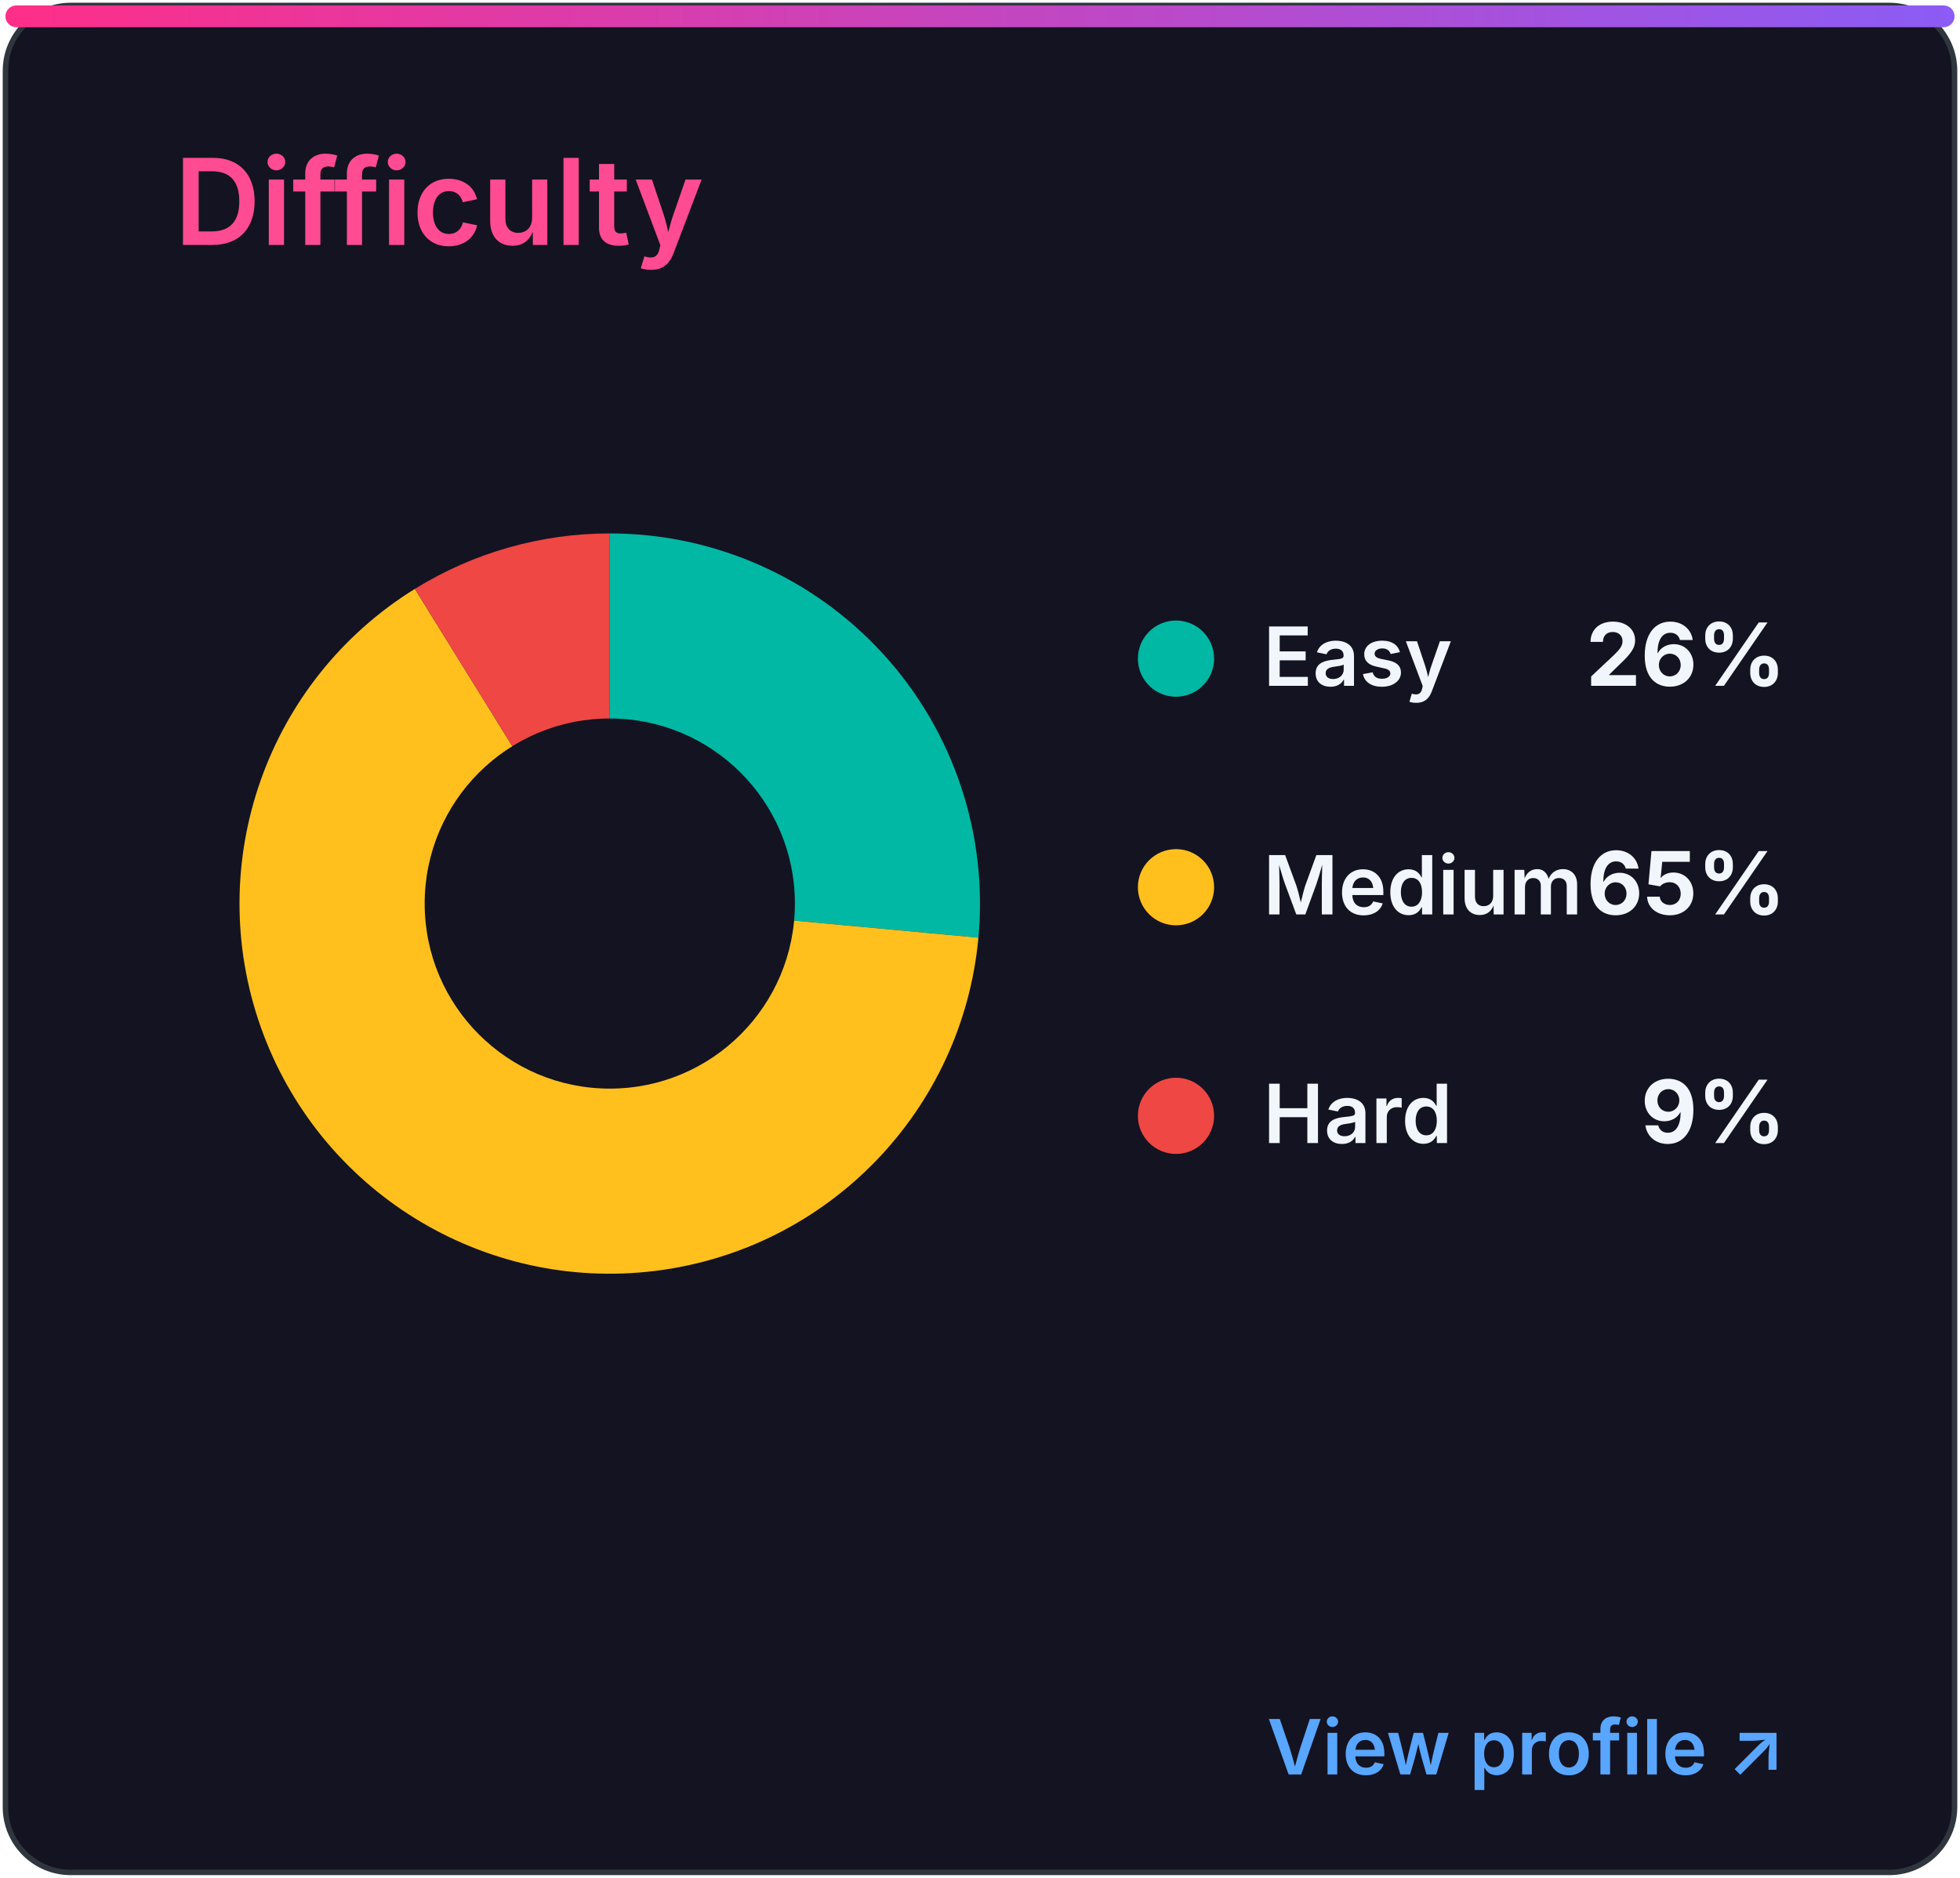
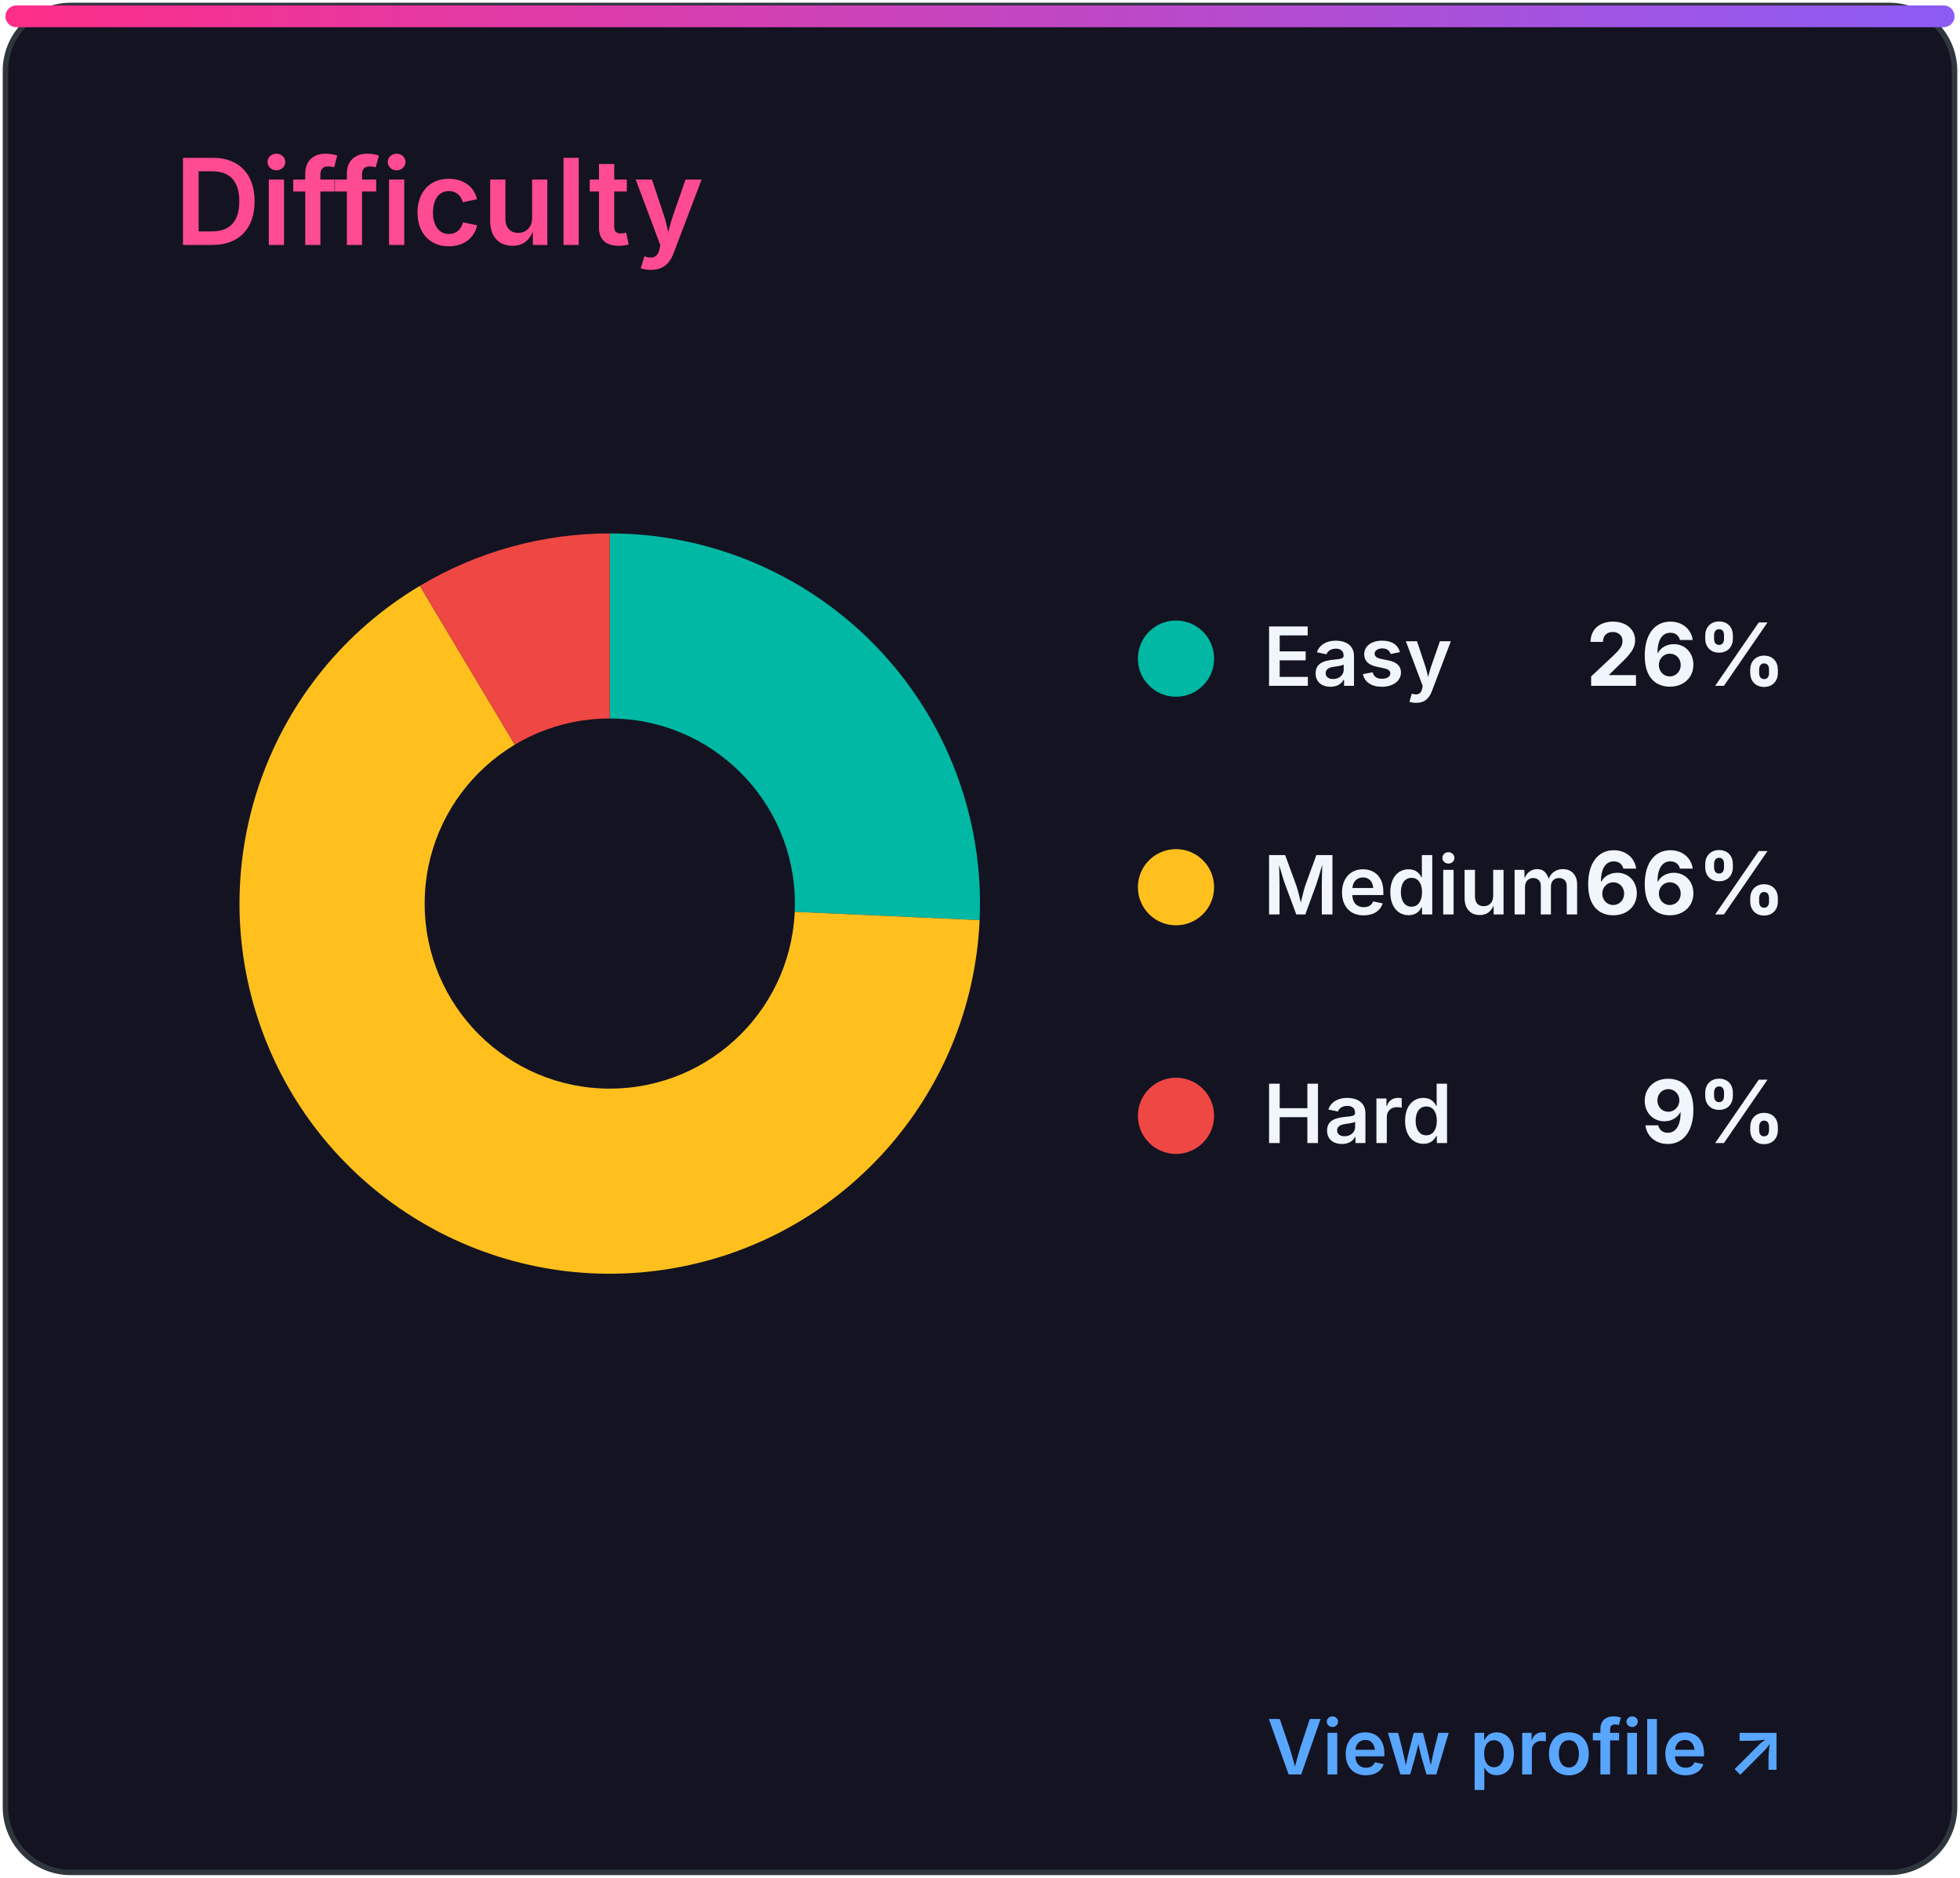
<svg xmlns="http://www.w3.org/2000/svg" width="360" height="345" viewBox="0 0 360 345" role="img" aria-labelledby="title desc">
  <defs>
    <linearGradient id="accent" x1="0" x2="1">
      <stop stop-color="#ff2e88" />
      <stop offset="1" stop-color="#8b5cf6" />
    </linearGradient>
    <clipPath id="bar">
      <rect x="32" y="82" width="296" height="8" rx="4" />
    </clipPath>
    <style>
.heading{font:600 22px -apple-system,BlinkMacSystemFont,'Segoe UI',sans-serif;fill:#ff4b91}
.eyebrow{font:600 10px -apple-system,BlinkMacSystemFont,'Segoe UI',sans-serif;letter-spacing:1.2px;fill:#8b949e}
.total{font:700 52px -apple-system,BlinkMacSystemFont,'Segoe UI',sans-serif;fill:#f0f6fc}
.metric{font:600 15px -apple-system,BlinkMacSystemFont,'Segoe UI',sans-serif;fill:#f0f6fc}
.count{font:700 16px -apple-system,BlinkMacSystemFont,'Segoe UI',sans-serif;fill:#f0f6fc}
.muted{font:500 13px -apple-system,BlinkMacSystemFont,'Segoe UI',sans-serif;fill:#8b949e}
.language{font:700 31px -apple-system,BlinkMacSystemFont,'Segoe UI',sans-serif;fill:#f0f6fc}
.link{font:600 14px -apple-system,BlinkMacSystemFont,'Segoe UI',sans-serif;fill:#58a6ff}
</style>
  </defs>
  <rect x="1" y="1" width="358" height="343" rx="12" fill="#141321" stroke="#30363d" />
  <rect x="1" y="1" width="358" height="4" rx="2" fill="url(#accent)" />
  <text x="32" y="45" class="heading">Difficulty</text>
-   <path d="M 112 166 L 112.00 98.00 A 68 68 0 0 1 179.71 172.27 Z" fill="#00b8a3" />
-   <path d="M 112 166 L 179.71 172.27 A 68 68 0 1 1 76.20 108.19 Z" fill="#ffc01e" />
-   <path d="M 112 166 L 76.20 108.19 A 68 68 0 0 1 112.00 98.00 Z" fill="#ef4743" />
+   <path d="M 112 166 L 112.00 98.00 A 68 68 0 0 1 179.93 169.05 Z" fill="#00b8a3" />
+   <path d="M 112 166 L 179.93 169.05 A 68 68 0 1 1 77.12 107.63 Z" fill="#ffc01e" />
+   <path d="M 112 166 L 77.12 107.63 A 68 68 0 0 1 112.00 98.00 Z" fill="#ef4743" />
  <circle cx="112" cy="166" r="34" fill="#141321" />
  <circle cx="216" cy="121" r="7" fill="#00b8a3" />
  <text x="232" y="126" class="metric">Easy</text>
  <text x="328" y="126" class="count" text-anchor="end">26%</text>
  <circle cx="216" cy="163" r="7" fill="#ffc01e" />
  <text x="232" y="168" class="metric">Medium</text>
-   <text x="328" y="168" class="count" text-anchor="end">65%</text>
+   <text x="328" y="168" class="count" text-anchor="end">66%</text>
  <circle cx="216" cy="205" r="7" fill="#ef4743" />
  <text x="232" y="210" class="metric">Hard</text>
  <text x="328" y="210" class="count" text-anchor="end">9%</text>
  <text x="328" y="326" class="link" text-anchor="end">View profile ↗</text>
</svg>
